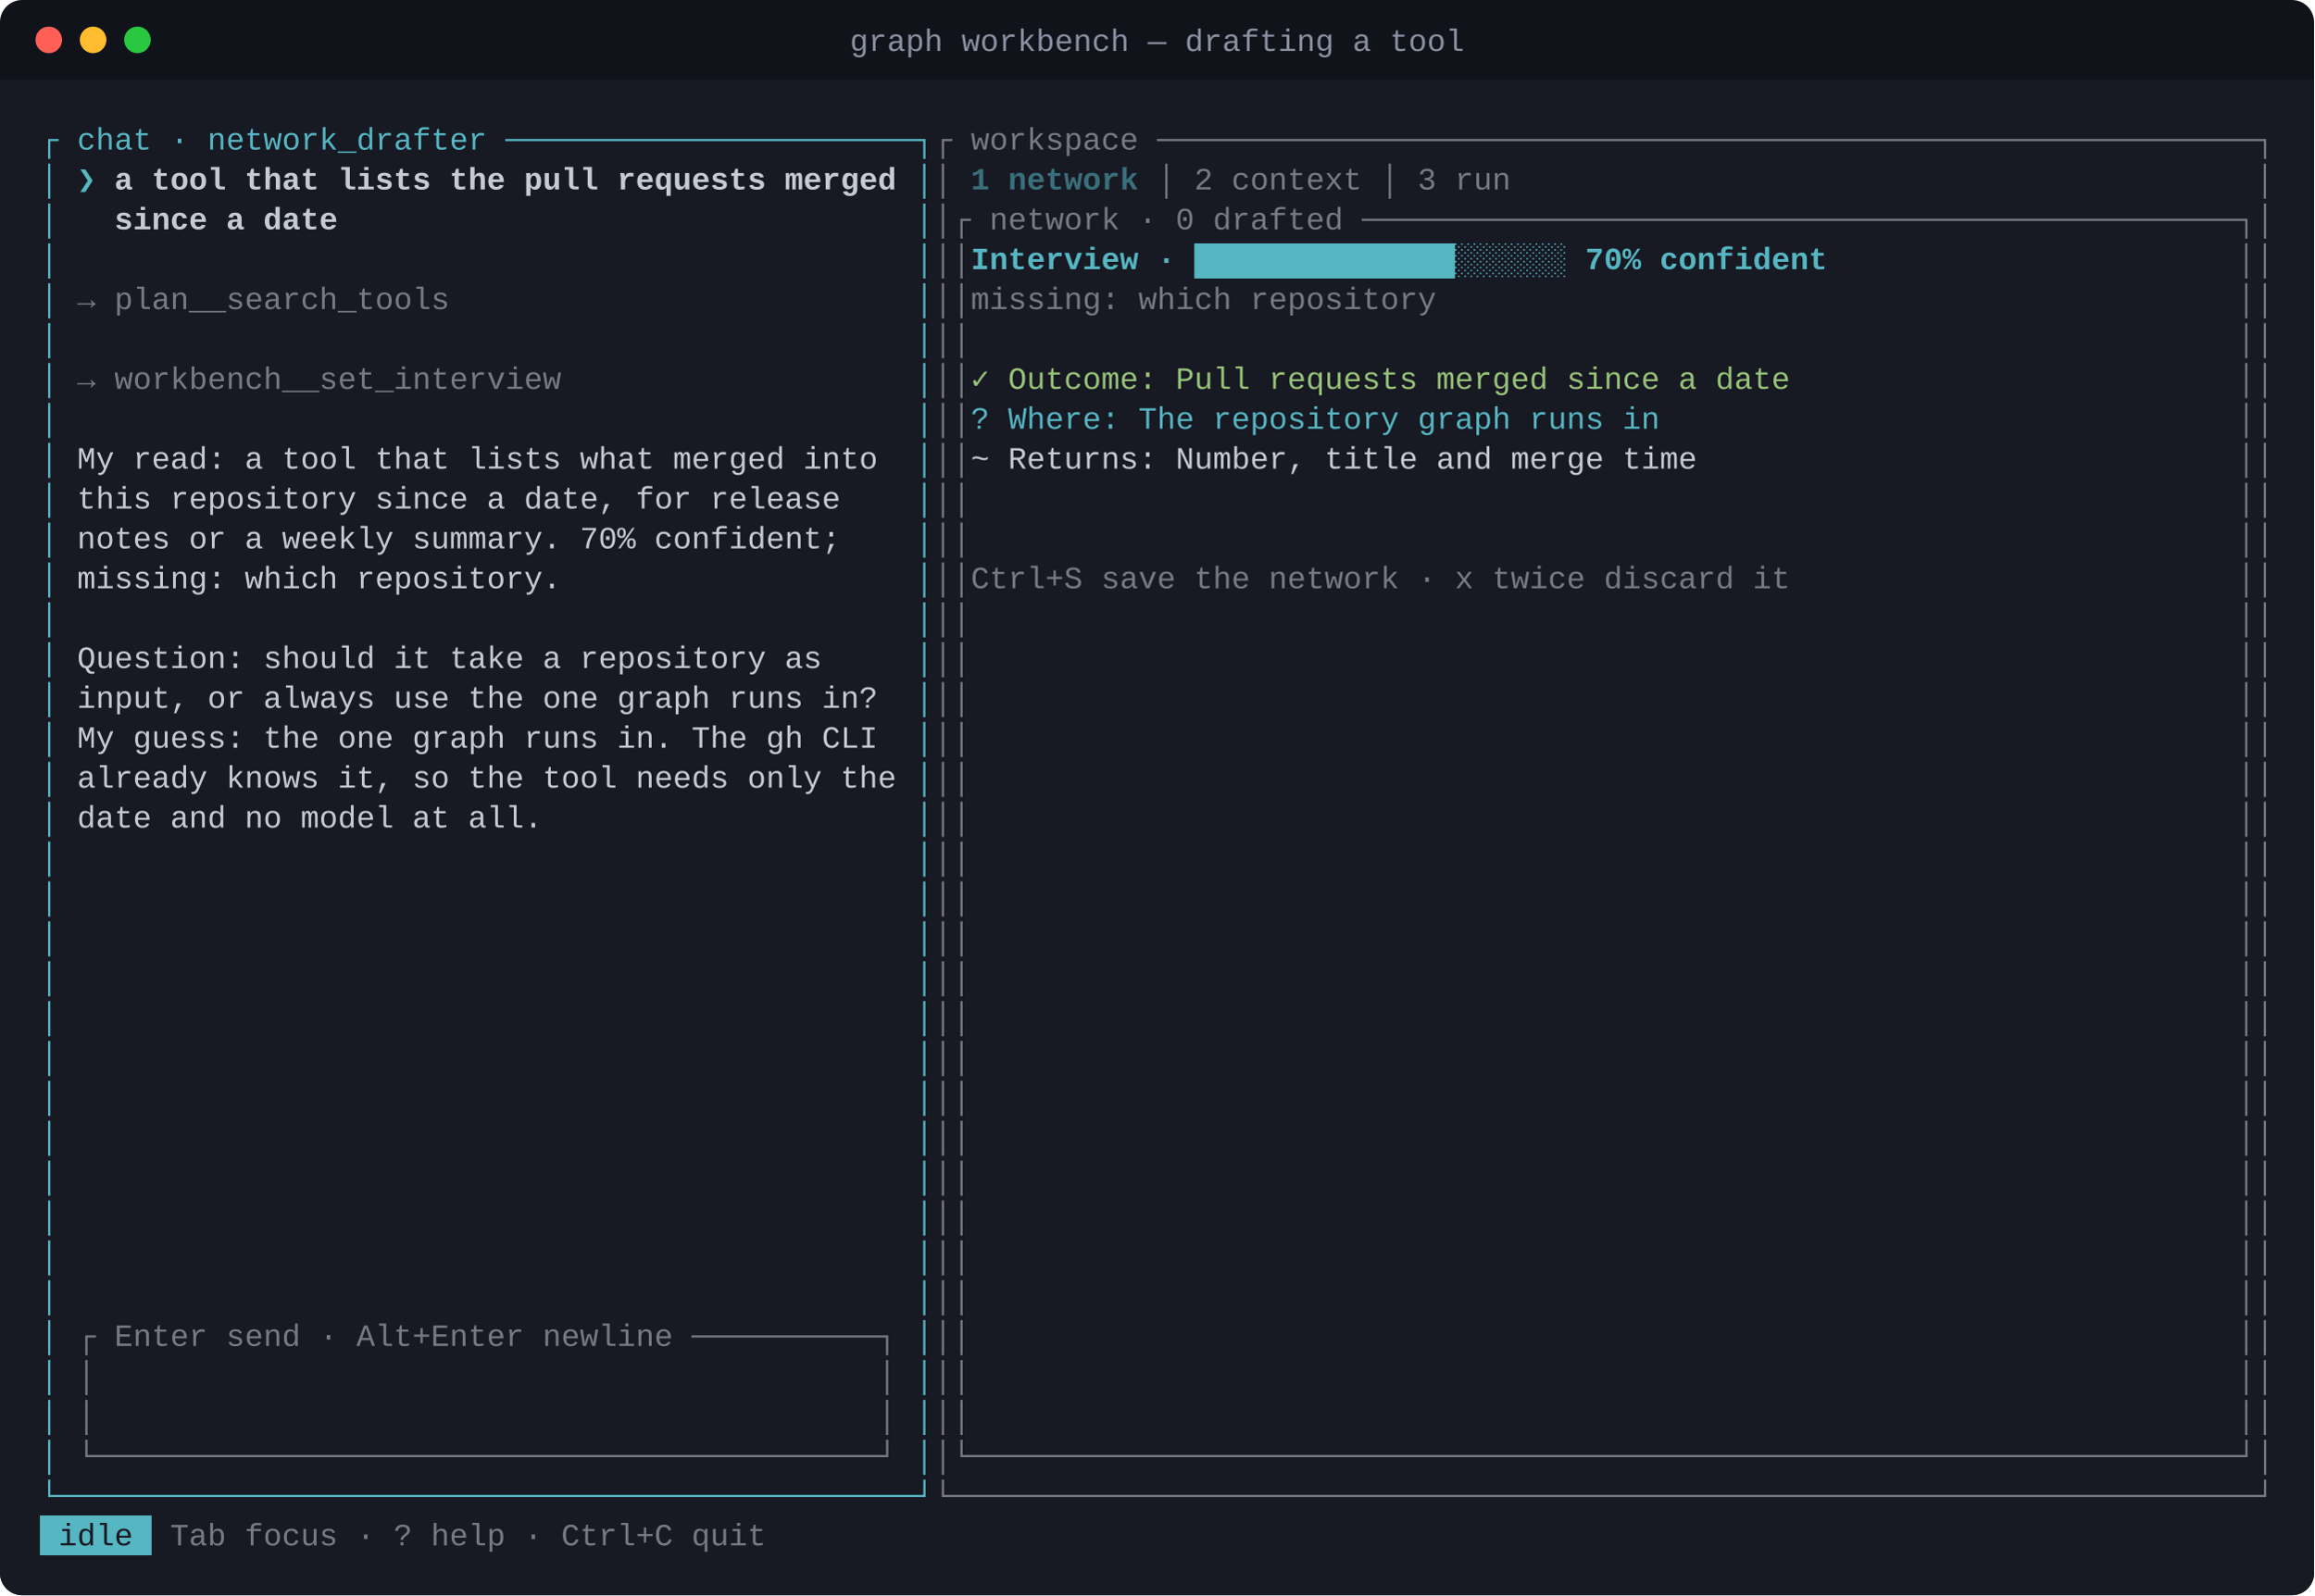
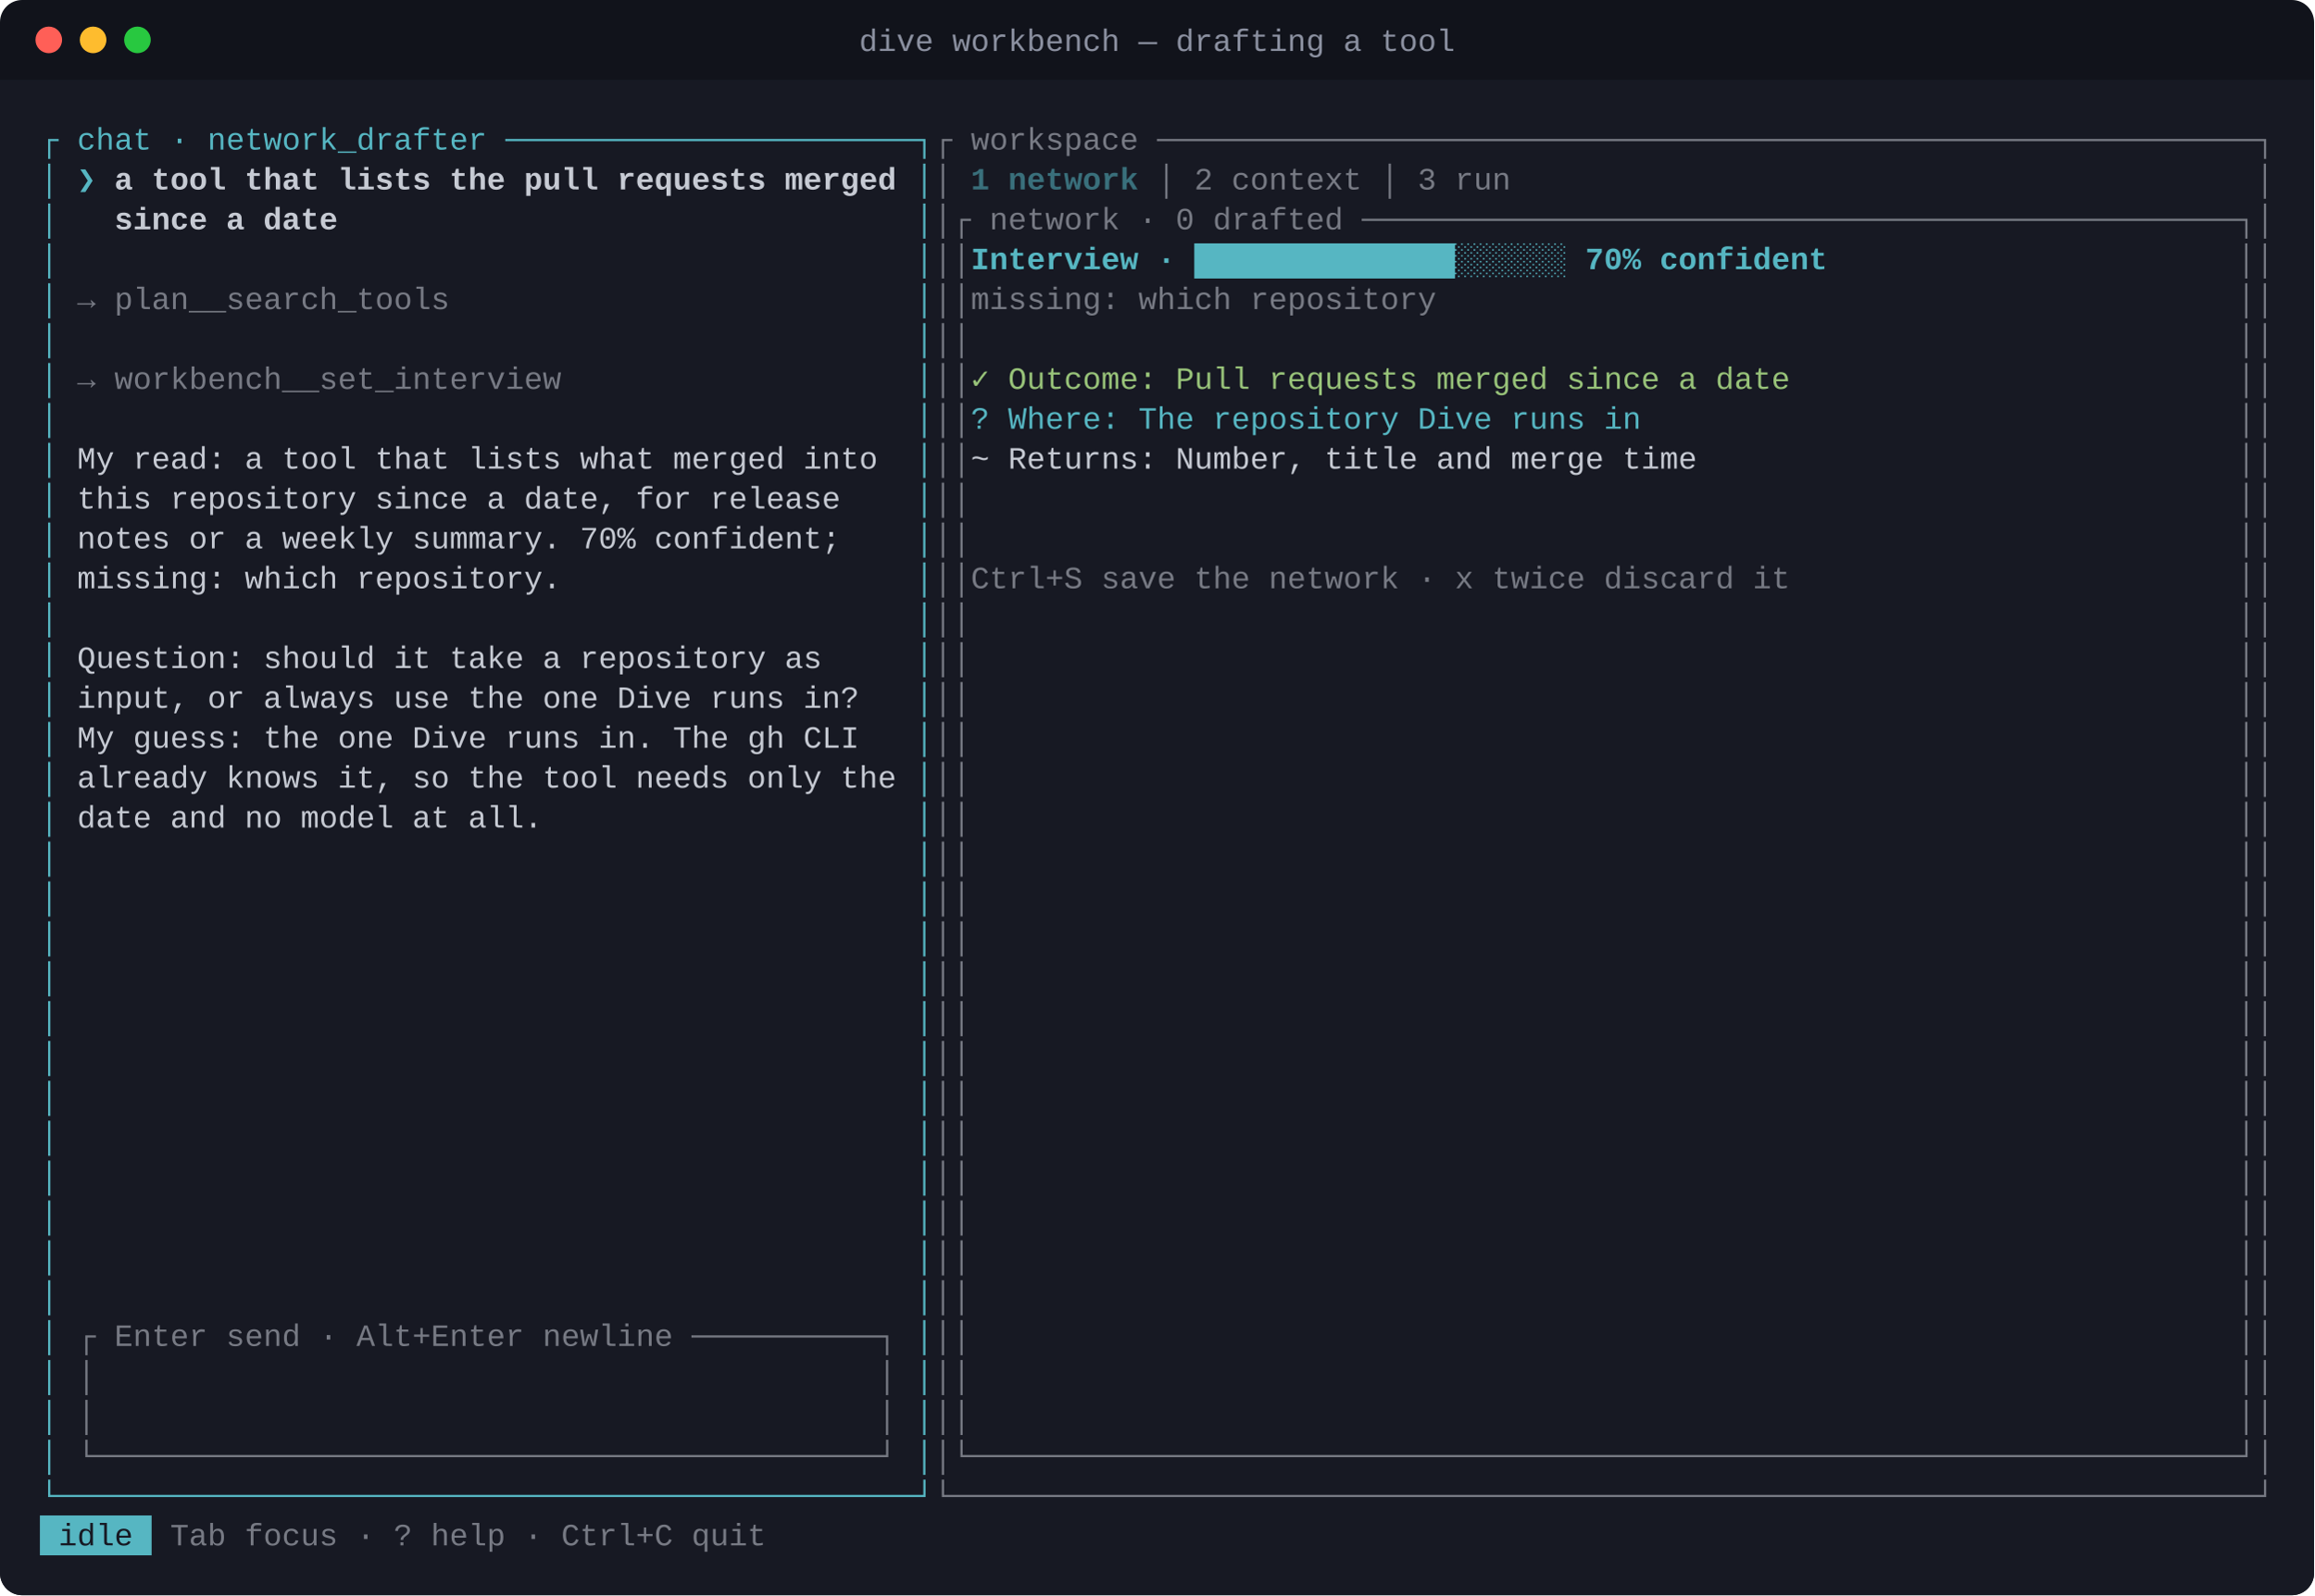
<svg xmlns="http://www.w3.org/2000/svg" width="1044" height="720" viewBox="0 0 1044 720" xml:space="preserve" font-family="ui-monospace, SFMono-Regular, Menlo, Consolas, 'Liberation Mono', monospace" font-size="14px">
  <rect width="1044" height="720" rx="10" fill="#11131b" />
  <rect y="36" width="1044" height="674" fill="#171923" />
  <rect y="700" width="1044" height="20" rx="10" fill="#171923" />
  <circle cx="22" cy="18" r="6" fill="#ff5f57" />
  <circle cx="42" cy="18" r="6" fill="#febc2e" />
  <circle cx="62" cy="18" r="6" fill="#28c840" />
-   <text x="522" y="23" fill="#8b90a0" text-anchor="middle">graph workbench — drafting a tool</text>
+   <text x="522" y="23" fill="#8b90a0" text-anchor="middle">dive workbench — drafting a tool</text>
  <rect x="18.0" y="684.0" width="50.4" height="18" fill="#56b6c2" />
  <text x="18.0" y="67.5" textLength="8.4" lengthAdjust="spacingAndGlyphs" fill="#56b6c2">┌</text>
  <text x="34.8" y="67.5" textLength="33.6" lengthAdjust="spacingAndGlyphs" fill="#56b6c2">chat</text>
  <text x="76.8" y="67.5" textLength="8.4" lengthAdjust="spacingAndGlyphs" fill="#56b6c2">·</text>
  <text x="93.6" y="67.5" textLength="126.0" lengthAdjust="spacingAndGlyphs" fill="#56b6c2">network_drafter</text>
  <text x="228.0" y="67.5" textLength="193.2" lengthAdjust="spacingAndGlyphs" fill="#56b6c2">──────────────────────┐</text>
  <text x="421.2" y="67.5" textLength="8.4" lengthAdjust="spacingAndGlyphs" fill="#c6cad3" opacity="0.55">┌</text>
  <text x="438.0" y="67.5" textLength="75.6" lengthAdjust="spacingAndGlyphs" fill="#c6cad3" opacity="0.55">workspace</text>
  <text x="522.0" y="67.5" textLength="504.0" lengthAdjust="spacingAndGlyphs" fill="#c6cad3" opacity="0.55">───────────────────────────────────────────────────────────┐</text>
  <text x="18.0" y="85.5" textLength="8.4" lengthAdjust="spacingAndGlyphs" fill="#56b6c2">│</text>
  <text x="34.8" y="85.5" textLength="8.4" lengthAdjust="spacingAndGlyphs" fill="#56b6c2">❯</text>
  <text x="51.6" y="85.5" textLength="8.4" lengthAdjust="spacingAndGlyphs" fill="#c6cad3" font-weight="600">a</text>
  <text x="68.4" y="85.5" textLength="33.6" lengthAdjust="spacingAndGlyphs" fill="#c6cad3" font-weight="600">tool</text>
  <text x="110.4" y="85.5" textLength="33.6" lengthAdjust="spacingAndGlyphs" fill="#c6cad3" font-weight="600">that</text>
  <text x="152.4" y="85.5" textLength="42.0" lengthAdjust="spacingAndGlyphs" fill="#c6cad3" font-weight="600">lists</text>
  <text x="202.8" y="85.5" textLength="25.2" lengthAdjust="spacingAndGlyphs" fill="#c6cad3" font-weight="600">the</text>
  <text x="236.4" y="85.5" textLength="33.6" lengthAdjust="spacingAndGlyphs" fill="#c6cad3" font-weight="600">pull</text>
  <text x="278.4" y="85.5" textLength="67.2" lengthAdjust="spacingAndGlyphs" fill="#c6cad3" font-weight="600">requests</text>
  <text x="354.0" y="85.5" textLength="50.4" lengthAdjust="spacingAndGlyphs" fill="#c6cad3" font-weight="600">merged</text>
  <text x="412.8" y="85.5" textLength="8.4" lengthAdjust="spacingAndGlyphs" fill="#56b6c2">│</text>
  <text x="421.2" y="85.5" textLength="8.4" lengthAdjust="spacingAndGlyphs" fill="#c6cad3" opacity="0.55">│</text>
  <text x="438.0" y="85.5" textLength="8.4" lengthAdjust="spacingAndGlyphs" fill="#56b6c2" font-weight="600" opacity="0.55">1</text>
  <text x="454.8" y="85.5" textLength="58.8" lengthAdjust="spacingAndGlyphs" fill="#56b6c2" font-weight="600" opacity="0.55">network</text>
  <text x="522.0" y="85.5" textLength="8.4" lengthAdjust="spacingAndGlyphs" fill="#c6cad3" opacity="0.55">│</text>
  <text x="538.8" y="85.5" textLength="8.4" lengthAdjust="spacingAndGlyphs" fill="#c6cad3" opacity="0.55">2</text>
  <text x="555.6" y="85.5" textLength="58.8" lengthAdjust="spacingAndGlyphs" fill="#c6cad3" opacity="0.55">context</text>
  <text x="622.8" y="85.5" textLength="8.4" lengthAdjust="spacingAndGlyphs" fill="#c6cad3" opacity="0.55">│</text>
  <text x="639.6" y="85.5" textLength="8.4" lengthAdjust="spacingAndGlyphs" fill="#c6cad3" opacity="0.55">3</text>
  <text x="656.4" y="85.5" textLength="25.2" lengthAdjust="spacingAndGlyphs" fill="#c6cad3" opacity="0.55">run</text>
  <text x="1017.6" y="85.5" textLength="8.4" lengthAdjust="spacingAndGlyphs" fill="#c6cad3" opacity="0.55">│</text>
  <text x="18.0" y="103.5" textLength="8.4" lengthAdjust="spacingAndGlyphs" fill="#56b6c2">│</text>
  <text x="51.6" y="103.5" textLength="42.0" lengthAdjust="spacingAndGlyphs" fill="#c6cad3" font-weight="600">since</text>
  <text x="102.0" y="103.5" textLength="8.4" lengthAdjust="spacingAndGlyphs" fill="#c6cad3" font-weight="600">a</text>
  <text x="118.8" y="103.5" textLength="33.6" lengthAdjust="spacingAndGlyphs" fill="#c6cad3" font-weight="600">date</text>
  <text x="412.8" y="103.5" textLength="8.4" lengthAdjust="spacingAndGlyphs" fill="#56b6c2">│</text>
  <text x="421.2" y="103.5" textLength="16.8" lengthAdjust="spacingAndGlyphs" fill="#c6cad3" opacity="0.55">│┌</text>
  <text x="446.4" y="103.5" textLength="58.8" lengthAdjust="spacingAndGlyphs" fill="#c6cad3" opacity="0.55">network</text>
  <text x="513.6" y="103.5" textLength="8.4" lengthAdjust="spacingAndGlyphs" fill="#c6cad3" opacity="0.55">·</text>
  <text x="530.4" y="103.5" textLength="8.4" lengthAdjust="spacingAndGlyphs" fill="#c6cad3" opacity="0.55">0</text>
  <text x="547.2" y="103.5" textLength="58.8" lengthAdjust="spacingAndGlyphs" fill="#c6cad3" opacity="0.55">drafted</text>
  <text x="614.4" y="103.5" textLength="411.6" lengthAdjust="spacingAndGlyphs" fill="#c6cad3" opacity="0.55">───────────────────────────────────────────────┐│</text>
  <text x="18.0" y="121.5" textLength="8.4" lengthAdjust="spacingAndGlyphs" fill="#56b6c2">│</text>
  <text x="412.8" y="121.5" textLength="8.4" lengthAdjust="spacingAndGlyphs" fill="#56b6c2">│</text>
  <text x="421.2" y="121.5" textLength="16.8" lengthAdjust="spacingAndGlyphs" fill="#c6cad3" opacity="0.55">││</text>
  <text x="438.0" y="121.5" textLength="75.6" lengthAdjust="spacingAndGlyphs" fill="#56b6c2" font-weight="600">Interview</text>
  <text x="522.0" y="121.5" textLength="8.4" lengthAdjust="spacingAndGlyphs" fill="#56b6c2" font-weight="600">·</text>
  <text x="538.8" y="121.5" textLength="168.0" lengthAdjust="spacingAndGlyphs" fill="#56b6c2" font-weight="600">██████████████░░░░░░</text>
  <text x="715.2" y="121.5" textLength="25.2" lengthAdjust="spacingAndGlyphs" fill="#56b6c2" font-weight="600">70%</text>
  <text x="748.8" y="121.5" textLength="75.6" lengthAdjust="spacingAndGlyphs" fill="#56b6c2" font-weight="600">confident</text>
  <text x="1009.2" y="121.5" textLength="16.8" lengthAdjust="spacingAndGlyphs" fill="#c6cad3" opacity="0.55">││</text>
  <text x="18.0" y="139.5" textLength="8.4" lengthAdjust="spacingAndGlyphs" fill="#56b6c2">│</text>
  <text x="34.8" y="139.5" textLength="8.4" lengthAdjust="spacingAndGlyphs" fill="#c6cad3" opacity="0.55">→</text>
  <text x="51.6" y="139.5" textLength="151.2" lengthAdjust="spacingAndGlyphs" fill="#c6cad3" opacity="0.55">plan__search_tools</text>
  <text x="412.8" y="139.5" textLength="8.4" lengthAdjust="spacingAndGlyphs" fill="#56b6c2">│</text>
  <text x="421.2" y="139.5" textLength="84.0" lengthAdjust="spacingAndGlyphs" fill="#c6cad3" opacity="0.55">││missing:</text>
  <text x="513.6" y="139.5" textLength="42.0" lengthAdjust="spacingAndGlyphs" fill="#c6cad3" opacity="0.55">which</text>
  <text x="564.0" y="139.5" textLength="84.0" lengthAdjust="spacingAndGlyphs" fill="#c6cad3" opacity="0.55">repository</text>
  <text x="1009.2" y="139.5" textLength="16.8" lengthAdjust="spacingAndGlyphs" fill="#c6cad3" opacity="0.55">││</text>
  <text x="18.0" y="157.5" textLength="8.4" lengthAdjust="spacingAndGlyphs" fill="#56b6c2">│</text>
  <text x="412.8" y="157.5" textLength="8.4" lengthAdjust="spacingAndGlyphs" fill="#56b6c2">│</text>
  <text x="421.2" y="157.5" textLength="16.8" lengthAdjust="spacingAndGlyphs" fill="#c6cad3" opacity="0.55">││</text>
  <text x="1009.2" y="157.5" textLength="16.8" lengthAdjust="spacingAndGlyphs" fill="#c6cad3" opacity="0.55">││</text>
  <text x="18.0" y="175.5" textLength="8.4" lengthAdjust="spacingAndGlyphs" fill="#56b6c2">│</text>
  <text x="34.8" y="175.5" textLength="8.4" lengthAdjust="spacingAndGlyphs" fill="#c6cad3" opacity="0.55">→</text>
  <text x="51.6" y="175.5" textLength="201.6" lengthAdjust="spacingAndGlyphs" fill="#c6cad3" opacity="0.55">workbench__set_interview</text>
  <text x="412.8" y="175.5" textLength="8.4" lengthAdjust="spacingAndGlyphs" fill="#56b6c2">│</text>
  <text x="421.2" y="175.5" textLength="16.8" lengthAdjust="spacingAndGlyphs" fill="#c6cad3" opacity="0.55">││</text>
  <text x="438.0" y="175.5" textLength="8.4" lengthAdjust="spacingAndGlyphs" fill="#98c379">✓</text>
  <text x="454.8" y="175.5" textLength="67.2" lengthAdjust="spacingAndGlyphs" fill="#98c379">Outcome:</text>
  <text x="530.4" y="175.5" textLength="33.6" lengthAdjust="spacingAndGlyphs" fill="#98c379">Pull</text>
  <text x="572.4" y="175.5" textLength="67.2" lengthAdjust="spacingAndGlyphs" fill="#98c379">requests</text>
  <text x="648.0" y="175.5" textLength="50.4" lengthAdjust="spacingAndGlyphs" fill="#98c379">merged</text>
  <text x="706.8" y="175.5" textLength="42.0" lengthAdjust="spacingAndGlyphs" fill="#98c379">since</text>
  <text x="757.2" y="175.5" textLength="8.4" lengthAdjust="spacingAndGlyphs" fill="#98c379">a</text>
  <text x="774.0" y="175.5" textLength="33.6" lengthAdjust="spacingAndGlyphs" fill="#98c379">date</text>
  <text x="1009.2" y="175.5" textLength="16.8" lengthAdjust="spacingAndGlyphs" fill="#c6cad3" opacity="0.55">││</text>
  <text x="18.0" y="193.5" textLength="8.4" lengthAdjust="spacingAndGlyphs" fill="#56b6c2">│</text>
  <text x="412.8" y="193.5" textLength="8.4" lengthAdjust="spacingAndGlyphs" fill="#56b6c2">│</text>
  <text x="421.2" y="193.5" textLength="16.8" lengthAdjust="spacingAndGlyphs" fill="#c6cad3" opacity="0.55">││</text>
  <text x="438.0" y="193.5" textLength="8.4" lengthAdjust="spacingAndGlyphs" fill="#56b6c2">?</text>
  <text x="454.8" y="193.5" textLength="50.4" lengthAdjust="spacingAndGlyphs" fill="#56b6c2">Where:</text>
  <text x="513.6" y="193.5" textLength="25.2" lengthAdjust="spacingAndGlyphs" fill="#56b6c2">The</text>
  <text x="547.2" y="193.5" textLength="84.0" lengthAdjust="spacingAndGlyphs" fill="#56b6c2">repository</text>
-   <text x="639.6" y="193.5" textLength="42.0" lengthAdjust="spacingAndGlyphs" fill="#56b6c2">graph</text>
-   <text x="690.0" y="193.5" textLength="33.6" lengthAdjust="spacingAndGlyphs" fill="#56b6c2">runs</text>
-   <text x="732.0" y="193.5" textLength="16.8" lengthAdjust="spacingAndGlyphs" fill="#56b6c2">in</text>
+   <text x="639.6" y="193.5" textLength="33.6" lengthAdjust="spacingAndGlyphs" fill="#56b6c2">Dive</text>
+   <text x="681.6" y="193.5" textLength="33.6" lengthAdjust="spacingAndGlyphs" fill="#56b6c2">runs</text>
+   <text x="723.6" y="193.5" textLength="16.8" lengthAdjust="spacingAndGlyphs" fill="#56b6c2">in</text>
  <text x="1009.2" y="193.5" textLength="16.8" lengthAdjust="spacingAndGlyphs" fill="#c6cad3" opacity="0.55">││</text>
  <text x="18.0" y="211.5" textLength="8.4" lengthAdjust="spacingAndGlyphs" fill="#56b6c2">│</text>
  <text x="34.8" y="211.5" textLength="16.8" lengthAdjust="spacingAndGlyphs" fill="#c6cad3">My</text>
  <text x="60.0" y="211.5" textLength="42.0" lengthAdjust="spacingAndGlyphs" fill="#c6cad3">read:</text>
  <text x="110.4" y="211.5" textLength="8.4" lengthAdjust="spacingAndGlyphs" fill="#c6cad3">a</text>
  <text x="127.2" y="211.5" textLength="33.6" lengthAdjust="spacingAndGlyphs" fill="#c6cad3">tool</text>
  <text x="169.2" y="211.5" textLength="33.6" lengthAdjust="spacingAndGlyphs" fill="#c6cad3">that</text>
  <text x="211.2" y="211.5" textLength="42.0" lengthAdjust="spacingAndGlyphs" fill="#c6cad3">lists</text>
  <text x="261.6" y="211.5" textLength="33.6" lengthAdjust="spacingAndGlyphs" fill="#c6cad3">what</text>
  <text x="303.6" y="211.5" textLength="50.4" lengthAdjust="spacingAndGlyphs" fill="#c6cad3">merged</text>
  <text x="362.4" y="211.5" textLength="33.6" lengthAdjust="spacingAndGlyphs" fill="#c6cad3">into</text>
  <text x="412.8" y="211.5" textLength="8.4" lengthAdjust="spacingAndGlyphs" fill="#56b6c2">│</text>
  <text x="421.2" y="211.5" textLength="16.8" lengthAdjust="spacingAndGlyphs" fill="#c6cad3" opacity="0.55">││</text>
  <text x="438.0" y="211.5" textLength="8.4" lengthAdjust="spacingAndGlyphs" fill="#c6cad3">~</text>
  <text x="454.8" y="211.5" textLength="67.2" lengthAdjust="spacingAndGlyphs" fill="#c6cad3">Returns:</text>
  <text x="530.4" y="211.5" textLength="58.8" lengthAdjust="spacingAndGlyphs" fill="#c6cad3">Number,</text>
  <text x="597.6" y="211.5" textLength="42.0" lengthAdjust="spacingAndGlyphs" fill="#c6cad3">title</text>
  <text x="648.0" y="211.5" textLength="25.2" lengthAdjust="spacingAndGlyphs" fill="#c6cad3">and</text>
  <text x="681.6" y="211.5" textLength="42.0" lengthAdjust="spacingAndGlyphs" fill="#c6cad3">merge</text>
  <text x="732.0" y="211.5" textLength="33.6" lengthAdjust="spacingAndGlyphs" fill="#c6cad3">time</text>
  <text x="1009.2" y="211.5" textLength="16.8" lengthAdjust="spacingAndGlyphs" fill="#c6cad3" opacity="0.55">││</text>
  <text x="18.0" y="229.5" textLength="8.4" lengthAdjust="spacingAndGlyphs" fill="#56b6c2">│</text>
  <text x="34.8" y="229.5" textLength="33.6" lengthAdjust="spacingAndGlyphs" fill="#c6cad3">this</text>
  <text x="76.8" y="229.5" textLength="84.0" lengthAdjust="spacingAndGlyphs" fill="#c6cad3">repository</text>
  <text x="169.2" y="229.5" textLength="42.0" lengthAdjust="spacingAndGlyphs" fill="#c6cad3">since</text>
  <text x="219.6" y="229.5" textLength="8.4" lengthAdjust="spacingAndGlyphs" fill="#c6cad3">a</text>
  <text x="236.4" y="229.5" textLength="42.0" lengthAdjust="spacingAndGlyphs" fill="#c6cad3">date,</text>
  <text x="286.8" y="229.5" textLength="25.2" lengthAdjust="spacingAndGlyphs" fill="#c6cad3">for</text>
  <text x="320.4" y="229.5" textLength="58.8" lengthAdjust="spacingAndGlyphs" fill="#c6cad3">release</text>
  <text x="412.8" y="229.5" textLength="8.4" lengthAdjust="spacingAndGlyphs" fill="#56b6c2">│</text>
  <text x="421.2" y="229.5" textLength="16.8" lengthAdjust="spacingAndGlyphs" fill="#c6cad3" opacity="0.55">││</text>
  <text x="1009.2" y="229.5" textLength="16.8" lengthAdjust="spacingAndGlyphs" fill="#c6cad3" opacity="0.55">││</text>
  <text x="18.0" y="247.5" textLength="8.4" lengthAdjust="spacingAndGlyphs" fill="#56b6c2">│</text>
  <text x="34.8" y="247.5" textLength="42.0" lengthAdjust="spacingAndGlyphs" fill="#c6cad3">notes</text>
  <text x="85.2" y="247.5" textLength="16.8" lengthAdjust="spacingAndGlyphs" fill="#c6cad3">or</text>
  <text x="110.4" y="247.5" textLength="8.4" lengthAdjust="spacingAndGlyphs" fill="#c6cad3">a</text>
  <text x="127.2" y="247.5" textLength="50.4" lengthAdjust="spacingAndGlyphs" fill="#c6cad3">weekly</text>
  <text x="186.0" y="247.5" textLength="67.2" lengthAdjust="spacingAndGlyphs" fill="#c6cad3">summary.</text>
  <text x="261.6" y="247.5" textLength="25.2" lengthAdjust="spacingAndGlyphs" fill="#c6cad3">70%</text>
  <text x="295.2" y="247.5" textLength="84.0" lengthAdjust="spacingAndGlyphs" fill="#c6cad3">confident;</text>
  <text x="412.8" y="247.5" textLength="8.4" lengthAdjust="spacingAndGlyphs" fill="#56b6c2">│</text>
  <text x="421.2" y="247.5" textLength="16.8" lengthAdjust="spacingAndGlyphs" fill="#c6cad3" opacity="0.55">││</text>
  <text x="1009.2" y="247.5" textLength="16.8" lengthAdjust="spacingAndGlyphs" fill="#c6cad3" opacity="0.55">││</text>
  <text x="18.0" y="265.5" textLength="8.4" lengthAdjust="spacingAndGlyphs" fill="#56b6c2">│</text>
  <text x="34.8" y="265.5" textLength="67.2" lengthAdjust="spacingAndGlyphs" fill="#c6cad3">missing:</text>
  <text x="110.4" y="265.5" textLength="42.0" lengthAdjust="spacingAndGlyphs" fill="#c6cad3">which</text>
  <text x="160.8" y="265.5" textLength="92.4" lengthAdjust="spacingAndGlyphs" fill="#c6cad3">repository.</text>
  <text x="412.8" y="265.5" textLength="8.4" lengthAdjust="spacingAndGlyphs" fill="#56b6c2">│</text>
  <text x="421.2" y="265.5" textLength="67.2" lengthAdjust="spacingAndGlyphs" fill="#c6cad3" opacity="0.55">││Ctrl+S</text>
  <text x="496.8" y="265.5" textLength="33.6" lengthAdjust="spacingAndGlyphs" fill="#c6cad3" opacity="0.55">save</text>
  <text x="538.8" y="265.5" textLength="25.2" lengthAdjust="spacingAndGlyphs" fill="#c6cad3" opacity="0.55">the</text>
  <text x="572.4" y="265.5" textLength="58.8" lengthAdjust="spacingAndGlyphs" fill="#c6cad3" opacity="0.55">network</text>
  <text x="639.6" y="265.5" textLength="8.4" lengthAdjust="spacingAndGlyphs" fill="#c6cad3" opacity="0.55">·</text>
  <text x="656.4" y="265.5" textLength="8.4" lengthAdjust="spacingAndGlyphs" fill="#c6cad3" opacity="0.55">x</text>
  <text x="673.2" y="265.5" textLength="42.0" lengthAdjust="spacingAndGlyphs" fill="#c6cad3" opacity="0.55">twice</text>
  <text x="723.6" y="265.5" textLength="58.8" lengthAdjust="spacingAndGlyphs" fill="#c6cad3" opacity="0.55">discard</text>
  <text x="790.8" y="265.5" textLength="16.8" lengthAdjust="spacingAndGlyphs" fill="#c6cad3" opacity="0.55">it</text>
  <text x="1009.2" y="265.5" textLength="16.8" lengthAdjust="spacingAndGlyphs" fill="#c6cad3" opacity="0.55">││</text>
  <text x="18.0" y="283.5" textLength="8.4" lengthAdjust="spacingAndGlyphs" fill="#56b6c2">│</text>
  <text x="412.8" y="283.5" textLength="8.4" lengthAdjust="spacingAndGlyphs" fill="#56b6c2">│</text>
  <text x="421.2" y="283.5" textLength="16.8" lengthAdjust="spacingAndGlyphs" fill="#c6cad3" opacity="0.55">││</text>
  <text x="1009.2" y="283.5" textLength="16.8" lengthAdjust="spacingAndGlyphs" fill="#c6cad3" opacity="0.55">││</text>
  <text x="18.0" y="301.5" textLength="8.4" lengthAdjust="spacingAndGlyphs" fill="#56b6c2">│</text>
  <text x="34.8" y="301.5" textLength="75.6" lengthAdjust="spacingAndGlyphs" fill="#c6cad3">Question:</text>
  <text x="118.8" y="301.5" textLength="50.4" lengthAdjust="spacingAndGlyphs" fill="#c6cad3">should</text>
  <text x="177.6" y="301.5" textLength="16.8" lengthAdjust="spacingAndGlyphs" fill="#c6cad3">it</text>
  <text x="202.8" y="301.5" textLength="33.6" lengthAdjust="spacingAndGlyphs" fill="#c6cad3">take</text>
  <text x="244.8" y="301.5" textLength="8.4" lengthAdjust="spacingAndGlyphs" fill="#c6cad3">a</text>
  <text x="261.6" y="301.5" textLength="84.0" lengthAdjust="spacingAndGlyphs" fill="#c6cad3">repository</text>
  <text x="354.0" y="301.5" textLength="16.8" lengthAdjust="spacingAndGlyphs" fill="#c6cad3">as</text>
  <text x="412.8" y="301.5" textLength="8.4" lengthAdjust="spacingAndGlyphs" fill="#56b6c2">│</text>
  <text x="421.2" y="301.5" textLength="16.8" lengthAdjust="spacingAndGlyphs" fill="#c6cad3" opacity="0.55">││</text>
  <text x="1009.2" y="301.5" textLength="16.8" lengthAdjust="spacingAndGlyphs" fill="#c6cad3" opacity="0.55">││</text>
  <text x="18.0" y="319.5" textLength="8.4" lengthAdjust="spacingAndGlyphs" fill="#56b6c2">│</text>
  <text x="34.8" y="319.5" textLength="50.4" lengthAdjust="spacingAndGlyphs" fill="#c6cad3">input,</text>
  <text x="93.6" y="319.5" textLength="16.8" lengthAdjust="spacingAndGlyphs" fill="#c6cad3">or</text>
  <text x="118.8" y="319.5" textLength="50.4" lengthAdjust="spacingAndGlyphs" fill="#c6cad3">always</text>
  <text x="177.6" y="319.5" textLength="25.2" lengthAdjust="spacingAndGlyphs" fill="#c6cad3">use</text>
  <text x="211.2" y="319.5" textLength="25.2" lengthAdjust="spacingAndGlyphs" fill="#c6cad3">the</text>
  <text x="244.8" y="319.5" textLength="25.2" lengthAdjust="spacingAndGlyphs" fill="#c6cad3">one</text>
-   <text x="278.4" y="319.5" textLength="42.0" lengthAdjust="spacingAndGlyphs" fill="#c6cad3">graph</text>
-   <text x="328.8" y="319.5" textLength="33.6" lengthAdjust="spacingAndGlyphs" fill="#c6cad3">runs</text>
-   <text x="370.8" y="319.5" textLength="25.2" lengthAdjust="spacingAndGlyphs" fill="#c6cad3">in?</text>
+   <text x="278.4" y="319.5" textLength="33.6" lengthAdjust="spacingAndGlyphs" fill="#c6cad3">Dive</text>
+   <text x="320.4" y="319.5" textLength="33.6" lengthAdjust="spacingAndGlyphs" fill="#c6cad3">runs</text>
+   <text x="362.4" y="319.5" textLength="25.2" lengthAdjust="spacingAndGlyphs" fill="#c6cad3">in?</text>
  <text x="412.8" y="319.5" textLength="8.4" lengthAdjust="spacingAndGlyphs" fill="#56b6c2">│</text>
  <text x="421.2" y="319.5" textLength="16.8" lengthAdjust="spacingAndGlyphs" fill="#c6cad3" opacity="0.55">││</text>
  <text x="1009.2" y="319.5" textLength="16.8" lengthAdjust="spacingAndGlyphs" fill="#c6cad3" opacity="0.55">││</text>
  <text x="18.0" y="337.5" textLength="8.4" lengthAdjust="spacingAndGlyphs" fill="#56b6c2">│</text>
  <text x="34.8" y="337.5" textLength="16.8" lengthAdjust="spacingAndGlyphs" fill="#c6cad3">My</text>
  <text x="60.0" y="337.5" textLength="50.4" lengthAdjust="spacingAndGlyphs" fill="#c6cad3">guess:</text>
  <text x="118.8" y="337.5" textLength="25.2" lengthAdjust="spacingAndGlyphs" fill="#c6cad3">the</text>
  <text x="152.4" y="337.5" textLength="25.2" lengthAdjust="spacingAndGlyphs" fill="#c6cad3">one</text>
-   <text x="186.0" y="337.5" textLength="42.0" lengthAdjust="spacingAndGlyphs" fill="#c6cad3">graph</text>
-   <text x="236.4" y="337.5" textLength="33.6" lengthAdjust="spacingAndGlyphs" fill="#c6cad3">runs</text>
-   <text x="278.4" y="337.5" textLength="25.2" lengthAdjust="spacingAndGlyphs" fill="#c6cad3">in.</text>
-   <text x="312.0" y="337.5" textLength="25.2" lengthAdjust="spacingAndGlyphs" fill="#c6cad3">The</text>
-   <text x="345.6" y="337.5" textLength="16.8" lengthAdjust="spacingAndGlyphs" fill="#c6cad3">gh</text>
-   <text x="370.8" y="337.5" textLength="25.2" lengthAdjust="spacingAndGlyphs" fill="#c6cad3">CLI</text>
+   <text x="186.0" y="337.5" textLength="33.6" lengthAdjust="spacingAndGlyphs" fill="#c6cad3">Dive</text>
+   <text x="228.0" y="337.5" textLength="33.6" lengthAdjust="spacingAndGlyphs" fill="#c6cad3">runs</text>
+   <text x="270.0" y="337.5" textLength="25.2" lengthAdjust="spacingAndGlyphs" fill="#c6cad3">in.</text>
+   <text x="303.6" y="337.5" textLength="25.2" lengthAdjust="spacingAndGlyphs" fill="#c6cad3">The</text>
+   <text x="337.2" y="337.5" textLength="16.8" lengthAdjust="spacingAndGlyphs" fill="#c6cad3">gh</text>
+   <text x="362.4" y="337.5" textLength="25.2" lengthAdjust="spacingAndGlyphs" fill="#c6cad3">CLI</text>
  <text x="412.8" y="337.5" textLength="8.4" lengthAdjust="spacingAndGlyphs" fill="#56b6c2">│</text>
  <text x="421.2" y="337.5" textLength="16.8" lengthAdjust="spacingAndGlyphs" fill="#c6cad3" opacity="0.55">││</text>
  <text x="1009.2" y="337.5" textLength="16.8" lengthAdjust="spacingAndGlyphs" fill="#c6cad3" opacity="0.55">││</text>
  <text x="18.0" y="355.5" textLength="8.4" lengthAdjust="spacingAndGlyphs" fill="#56b6c2">│</text>
  <text x="34.8" y="355.5" textLength="58.8" lengthAdjust="spacingAndGlyphs" fill="#c6cad3">already</text>
  <text x="102.0" y="355.5" textLength="42.0" lengthAdjust="spacingAndGlyphs" fill="#c6cad3">knows</text>
  <text x="152.4" y="355.5" textLength="25.2" lengthAdjust="spacingAndGlyphs" fill="#c6cad3">it,</text>
  <text x="186.0" y="355.5" textLength="16.8" lengthAdjust="spacingAndGlyphs" fill="#c6cad3">so</text>
  <text x="211.2" y="355.5" textLength="25.2" lengthAdjust="spacingAndGlyphs" fill="#c6cad3">the</text>
  <text x="244.8" y="355.5" textLength="33.6" lengthAdjust="spacingAndGlyphs" fill="#c6cad3">tool</text>
  <text x="286.8" y="355.5" textLength="42.0" lengthAdjust="spacingAndGlyphs" fill="#c6cad3">needs</text>
  <text x="337.2" y="355.5" textLength="33.6" lengthAdjust="spacingAndGlyphs" fill="#c6cad3">only</text>
  <text x="379.2" y="355.5" textLength="25.2" lengthAdjust="spacingAndGlyphs" fill="#c6cad3">the</text>
  <text x="412.8" y="355.5" textLength="8.4" lengthAdjust="spacingAndGlyphs" fill="#56b6c2">│</text>
  <text x="421.2" y="355.5" textLength="16.8" lengthAdjust="spacingAndGlyphs" fill="#c6cad3" opacity="0.55">││</text>
  <text x="1009.2" y="355.5" textLength="16.8" lengthAdjust="spacingAndGlyphs" fill="#c6cad3" opacity="0.55">││</text>
  <text x="18.0" y="373.5" textLength="8.4" lengthAdjust="spacingAndGlyphs" fill="#56b6c2">│</text>
  <text x="34.8" y="373.5" textLength="33.6" lengthAdjust="spacingAndGlyphs" fill="#c6cad3">date</text>
  <text x="76.8" y="373.5" textLength="25.2" lengthAdjust="spacingAndGlyphs" fill="#c6cad3">and</text>
  <text x="110.4" y="373.5" textLength="16.8" lengthAdjust="spacingAndGlyphs" fill="#c6cad3">no</text>
  <text x="135.6" y="373.5" textLength="42.0" lengthAdjust="spacingAndGlyphs" fill="#c6cad3">model</text>
  <text x="186.0" y="373.5" textLength="16.8" lengthAdjust="spacingAndGlyphs" fill="#c6cad3">at</text>
  <text x="211.2" y="373.5" textLength="33.6" lengthAdjust="spacingAndGlyphs" fill="#c6cad3">all.</text>
  <text x="412.8" y="373.5" textLength="8.4" lengthAdjust="spacingAndGlyphs" fill="#56b6c2">│</text>
  <text x="421.2" y="373.5" textLength="16.8" lengthAdjust="spacingAndGlyphs" fill="#c6cad3" opacity="0.55">││</text>
  <text x="1009.2" y="373.5" textLength="16.8" lengthAdjust="spacingAndGlyphs" fill="#c6cad3" opacity="0.55">││</text>
  <text x="18.0" y="391.5" textLength="8.4" lengthAdjust="spacingAndGlyphs" fill="#56b6c2">│</text>
  <text x="412.8" y="391.5" textLength="8.4" lengthAdjust="spacingAndGlyphs" fill="#56b6c2">│</text>
  <text x="421.2" y="391.5" textLength="16.8" lengthAdjust="spacingAndGlyphs" fill="#c6cad3" opacity="0.55">││</text>
  <text x="1009.2" y="391.5" textLength="16.8" lengthAdjust="spacingAndGlyphs" fill="#c6cad3" opacity="0.55">││</text>
  <text x="18.0" y="409.5" textLength="8.4" lengthAdjust="spacingAndGlyphs" fill="#56b6c2">│</text>
  <text x="412.8" y="409.5" textLength="8.4" lengthAdjust="spacingAndGlyphs" fill="#56b6c2">│</text>
  <text x="421.2" y="409.5" textLength="16.8" lengthAdjust="spacingAndGlyphs" fill="#c6cad3" opacity="0.55">││</text>
  <text x="1009.2" y="409.5" textLength="16.8" lengthAdjust="spacingAndGlyphs" fill="#c6cad3" opacity="0.55">││</text>
  <text x="18.0" y="427.5" textLength="8.4" lengthAdjust="spacingAndGlyphs" fill="#56b6c2">│</text>
  <text x="412.8" y="427.5" textLength="8.4" lengthAdjust="spacingAndGlyphs" fill="#56b6c2">│</text>
  <text x="421.2" y="427.5" textLength="16.8" lengthAdjust="spacingAndGlyphs" fill="#c6cad3" opacity="0.55">││</text>
  <text x="1009.2" y="427.5" textLength="16.8" lengthAdjust="spacingAndGlyphs" fill="#c6cad3" opacity="0.55">││</text>
  <text x="18.0" y="445.5" textLength="8.4" lengthAdjust="spacingAndGlyphs" fill="#56b6c2">│</text>
  <text x="412.8" y="445.5" textLength="8.4" lengthAdjust="spacingAndGlyphs" fill="#56b6c2">│</text>
  <text x="421.2" y="445.5" textLength="16.8" lengthAdjust="spacingAndGlyphs" fill="#c6cad3" opacity="0.55">││</text>
  <text x="1009.2" y="445.5" textLength="16.8" lengthAdjust="spacingAndGlyphs" fill="#c6cad3" opacity="0.55">││</text>
  <text x="18.0" y="463.5" textLength="8.4" lengthAdjust="spacingAndGlyphs" fill="#56b6c2">│</text>
  <text x="412.8" y="463.5" textLength="8.4" lengthAdjust="spacingAndGlyphs" fill="#56b6c2">│</text>
  <text x="421.2" y="463.5" textLength="16.8" lengthAdjust="spacingAndGlyphs" fill="#c6cad3" opacity="0.55">││</text>
  <text x="1009.2" y="463.5" textLength="16.8" lengthAdjust="spacingAndGlyphs" fill="#c6cad3" opacity="0.55">││</text>
  <text x="18.0" y="481.5" textLength="8.4" lengthAdjust="spacingAndGlyphs" fill="#56b6c2">│</text>
  <text x="412.8" y="481.5" textLength="8.4" lengthAdjust="spacingAndGlyphs" fill="#56b6c2">│</text>
  <text x="421.2" y="481.5" textLength="16.8" lengthAdjust="spacingAndGlyphs" fill="#c6cad3" opacity="0.55">││</text>
  <text x="1009.2" y="481.5" textLength="16.8" lengthAdjust="spacingAndGlyphs" fill="#c6cad3" opacity="0.55">││</text>
  <text x="18.0" y="499.5" textLength="8.4" lengthAdjust="spacingAndGlyphs" fill="#56b6c2">│</text>
  <text x="412.8" y="499.5" textLength="8.4" lengthAdjust="spacingAndGlyphs" fill="#56b6c2">│</text>
  <text x="421.2" y="499.5" textLength="16.8" lengthAdjust="spacingAndGlyphs" fill="#c6cad3" opacity="0.55">││</text>
  <text x="1009.2" y="499.5" textLength="16.8" lengthAdjust="spacingAndGlyphs" fill="#c6cad3" opacity="0.55">││</text>
  <text x="18.0" y="517.5" textLength="8.4" lengthAdjust="spacingAndGlyphs" fill="#56b6c2">│</text>
  <text x="412.8" y="517.5" textLength="8.4" lengthAdjust="spacingAndGlyphs" fill="#56b6c2">│</text>
  <text x="421.2" y="517.5" textLength="16.8" lengthAdjust="spacingAndGlyphs" fill="#c6cad3" opacity="0.55">││</text>
  <text x="1009.2" y="517.5" textLength="16.8" lengthAdjust="spacingAndGlyphs" fill="#c6cad3" opacity="0.55">││</text>
  <text x="18.0" y="535.5" textLength="8.4" lengthAdjust="spacingAndGlyphs" fill="#56b6c2">│</text>
  <text x="412.8" y="535.5" textLength="8.4" lengthAdjust="spacingAndGlyphs" fill="#56b6c2">│</text>
  <text x="421.2" y="535.5" textLength="16.8" lengthAdjust="spacingAndGlyphs" fill="#c6cad3" opacity="0.55">││</text>
  <text x="1009.2" y="535.5" textLength="16.8" lengthAdjust="spacingAndGlyphs" fill="#c6cad3" opacity="0.55">││</text>
  <text x="18.0" y="553.5" textLength="8.4" lengthAdjust="spacingAndGlyphs" fill="#56b6c2">│</text>
  <text x="412.8" y="553.5" textLength="8.4" lengthAdjust="spacingAndGlyphs" fill="#56b6c2">│</text>
  <text x="421.2" y="553.5" textLength="16.8" lengthAdjust="spacingAndGlyphs" fill="#c6cad3" opacity="0.55">││</text>
  <text x="1009.2" y="553.5" textLength="16.8" lengthAdjust="spacingAndGlyphs" fill="#c6cad3" opacity="0.55">││</text>
  <text x="18.0" y="571.5" textLength="8.4" lengthAdjust="spacingAndGlyphs" fill="#56b6c2">│</text>
  <text x="412.8" y="571.5" textLength="8.4" lengthAdjust="spacingAndGlyphs" fill="#56b6c2">│</text>
  <text x="421.2" y="571.5" textLength="16.8" lengthAdjust="spacingAndGlyphs" fill="#c6cad3" opacity="0.55">││</text>
  <text x="1009.2" y="571.5" textLength="16.8" lengthAdjust="spacingAndGlyphs" fill="#c6cad3" opacity="0.55">││</text>
  <text x="18.0" y="589.5" textLength="8.4" lengthAdjust="spacingAndGlyphs" fill="#56b6c2">│</text>
  <text x="412.8" y="589.5" textLength="8.4" lengthAdjust="spacingAndGlyphs" fill="#56b6c2">│</text>
  <text x="421.2" y="589.5" textLength="16.8" lengthAdjust="spacingAndGlyphs" fill="#c6cad3" opacity="0.55">││</text>
  <text x="1009.2" y="589.5" textLength="16.8" lengthAdjust="spacingAndGlyphs" fill="#c6cad3" opacity="0.55">││</text>
  <text x="18.0" y="607.5" textLength="8.4" lengthAdjust="spacingAndGlyphs" fill="#56b6c2">│</text>
  <text x="34.8" y="607.5" textLength="8.4" lengthAdjust="spacingAndGlyphs" fill="#c6cad3" opacity="0.55">┌</text>
  <text x="51.6" y="607.5" textLength="42.0" lengthAdjust="spacingAndGlyphs" fill="#c6cad3" opacity="0.55">Enter</text>
  <text x="102.0" y="607.5" textLength="33.6" lengthAdjust="spacingAndGlyphs" fill="#c6cad3" opacity="0.55">send</text>
  <text x="144.0" y="607.5" textLength="8.4" lengthAdjust="spacingAndGlyphs" fill="#c6cad3" opacity="0.55">·</text>
  <text x="160.8" y="607.5" textLength="75.6" lengthAdjust="spacingAndGlyphs" fill="#c6cad3" opacity="0.55">Alt+Enter</text>
  <text x="244.8" y="607.5" textLength="58.8" lengthAdjust="spacingAndGlyphs" fill="#c6cad3" opacity="0.55">newline</text>
  <text x="312.0" y="607.5" textLength="92.4" lengthAdjust="spacingAndGlyphs" fill="#c6cad3" opacity="0.55">──────────┐</text>
  <text x="412.8" y="607.5" textLength="8.4" lengthAdjust="spacingAndGlyphs" fill="#56b6c2">│</text>
  <text x="421.2" y="607.5" textLength="16.8" lengthAdjust="spacingAndGlyphs" fill="#c6cad3" opacity="0.55">││</text>
  <text x="1009.2" y="607.5" textLength="16.8" lengthAdjust="spacingAndGlyphs" fill="#c6cad3" opacity="0.55">││</text>
  <text x="18.0" y="625.5" textLength="8.4" lengthAdjust="spacingAndGlyphs" fill="#56b6c2">│</text>
  <text x="34.8" y="625.5" textLength="8.4" lengthAdjust="spacingAndGlyphs" fill="#c6cad3" opacity="0.55">│</text>
  <text x="396.0" y="625.5" textLength="8.4" lengthAdjust="spacingAndGlyphs" fill="#c6cad3" opacity="0.55">│</text>
  <text x="412.8" y="625.5" textLength="8.4" lengthAdjust="spacingAndGlyphs" fill="#56b6c2">│</text>
  <text x="421.2" y="625.5" textLength="16.8" lengthAdjust="spacingAndGlyphs" fill="#c6cad3" opacity="0.55">││</text>
  <text x="1009.2" y="625.5" textLength="16.8" lengthAdjust="spacingAndGlyphs" fill="#c6cad3" opacity="0.55">││</text>
  <text x="18.0" y="643.5" textLength="8.4" lengthAdjust="spacingAndGlyphs" fill="#56b6c2">│</text>
  <text x="34.8" y="643.5" textLength="8.4" lengthAdjust="spacingAndGlyphs" fill="#c6cad3" opacity="0.55">│</text>
  <text x="396.0" y="643.5" textLength="8.4" lengthAdjust="spacingAndGlyphs" fill="#c6cad3" opacity="0.55">│</text>
  <text x="412.8" y="643.5" textLength="8.4" lengthAdjust="spacingAndGlyphs" fill="#56b6c2">│</text>
  <text x="421.2" y="643.5" textLength="16.8" lengthAdjust="spacingAndGlyphs" fill="#c6cad3" opacity="0.55">││</text>
  <text x="1009.2" y="643.5" textLength="16.8" lengthAdjust="spacingAndGlyphs" fill="#c6cad3" opacity="0.55">││</text>
  <text x="18.0" y="661.5" textLength="8.4" lengthAdjust="spacingAndGlyphs" fill="#56b6c2">│</text>
  <text x="34.8" y="661.5" textLength="369.6" lengthAdjust="spacingAndGlyphs" fill="#c6cad3" opacity="0.55">└──────────────────────────────────────────┘</text>
  <text x="412.8" y="661.5" textLength="8.4" lengthAdjust="spacingAndGlyphs" fill="#56b6c2">│</text>
  <text x="421.2" y="661.5" textLength="604.8" lengthAdjust="spacingAndGlyphs" fill="#c6cad3" opacity="0.55">│└────────────────────────────────────────────────────────────────────┘│</text>
  <text x="18.0" y="679.5" textLength="403.2" lengthAdjust="spacingAndGlyphs" fill="#56b6c2">└──────────────────────────────────────────────┘</text>
  <text x="421.2" y="679.5" textLength="604.8" lengthAdjust="spacingAndGlyphs" fill="#c6cad3" opacity="0.55">└──────────────────────────────────────────────────────────────────────┘</text>
  <text x="26.4" y="697.5" textLength="33.6" lengthAdjust="spacingAndGlyphs" fill="#171923">idle</text>
  <text x="76.8" y="697.5" textLength="25.2" lengthAdjust="spacingAndGlyphs" fill="#c6cad3" opacity="0.55">Tab</text>
  <text x="110.4" y="697.5" textLength="42.0" lengthAdjust="spacingAndGlyphs" fill="#c6cad3" opacity="0.55">focus</text>
  <text x="160.8" y="697.5" textLength="8.4" lengthAdjust="spacingAndGlyphs" fill="#c6cad3" opacity="0.55">·</text>
  <text x="177.6" y="697.5" textLength="8.4" lengthAdjust="spacingAndGlyphs" fill="#c6cad3" opacity="0.55">?</text>
  <text x="194.4" y="697.5" textLength="33.6" lengthAdjust="spacingAndGlyphs" fill="#c6cad3" opacity="0.55">help</text>
  <text x="236.4" y="697.5" textLength="8.4" lengthAdjust="spacingAndGlyphs" fill="#c6cad3" opacity="0.55">·</text>
  <text x="253.2" y="697.5" textLength="50.4" lengthAdjust="spacingAndGlyphs" fill="#c6cad3" opacity="0.55">Ctrl+C</text>
  <text x="312.0" y="697.5" textLength="33.6" lengthAdjust="spacingAndGlyphs" fill="#c6cad3" opacity="0.55">quit</text>
</svg>
